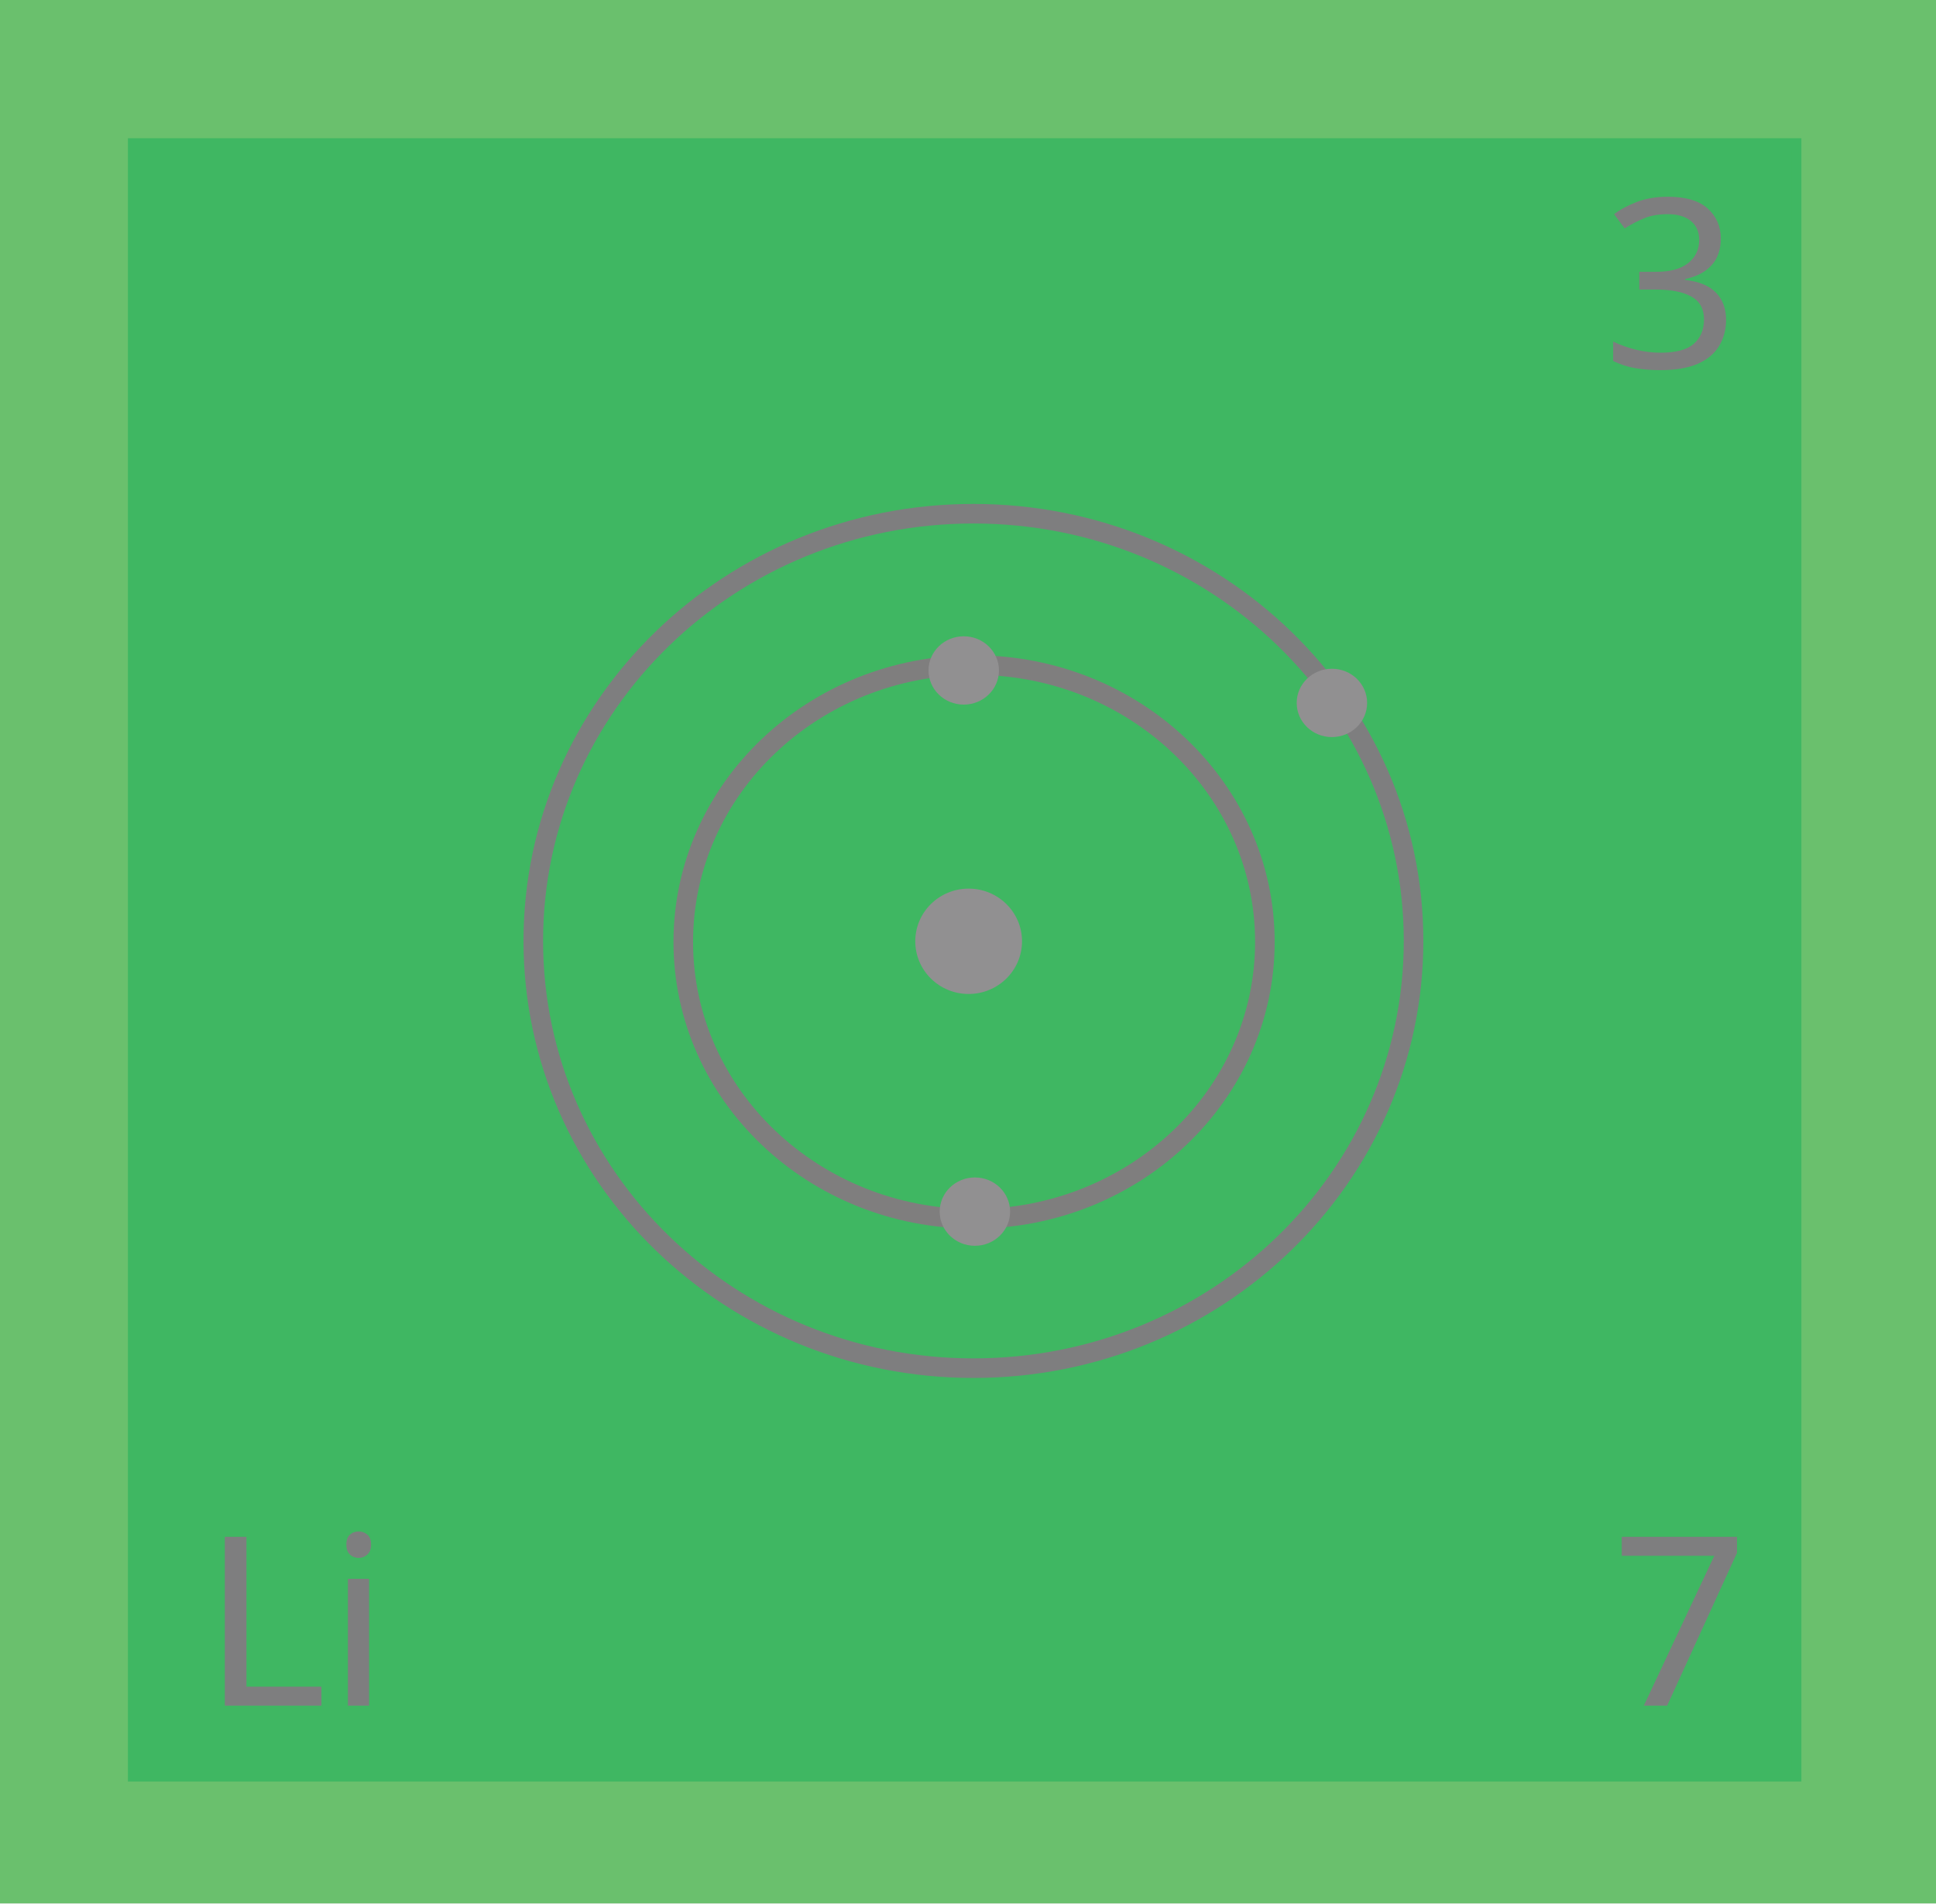
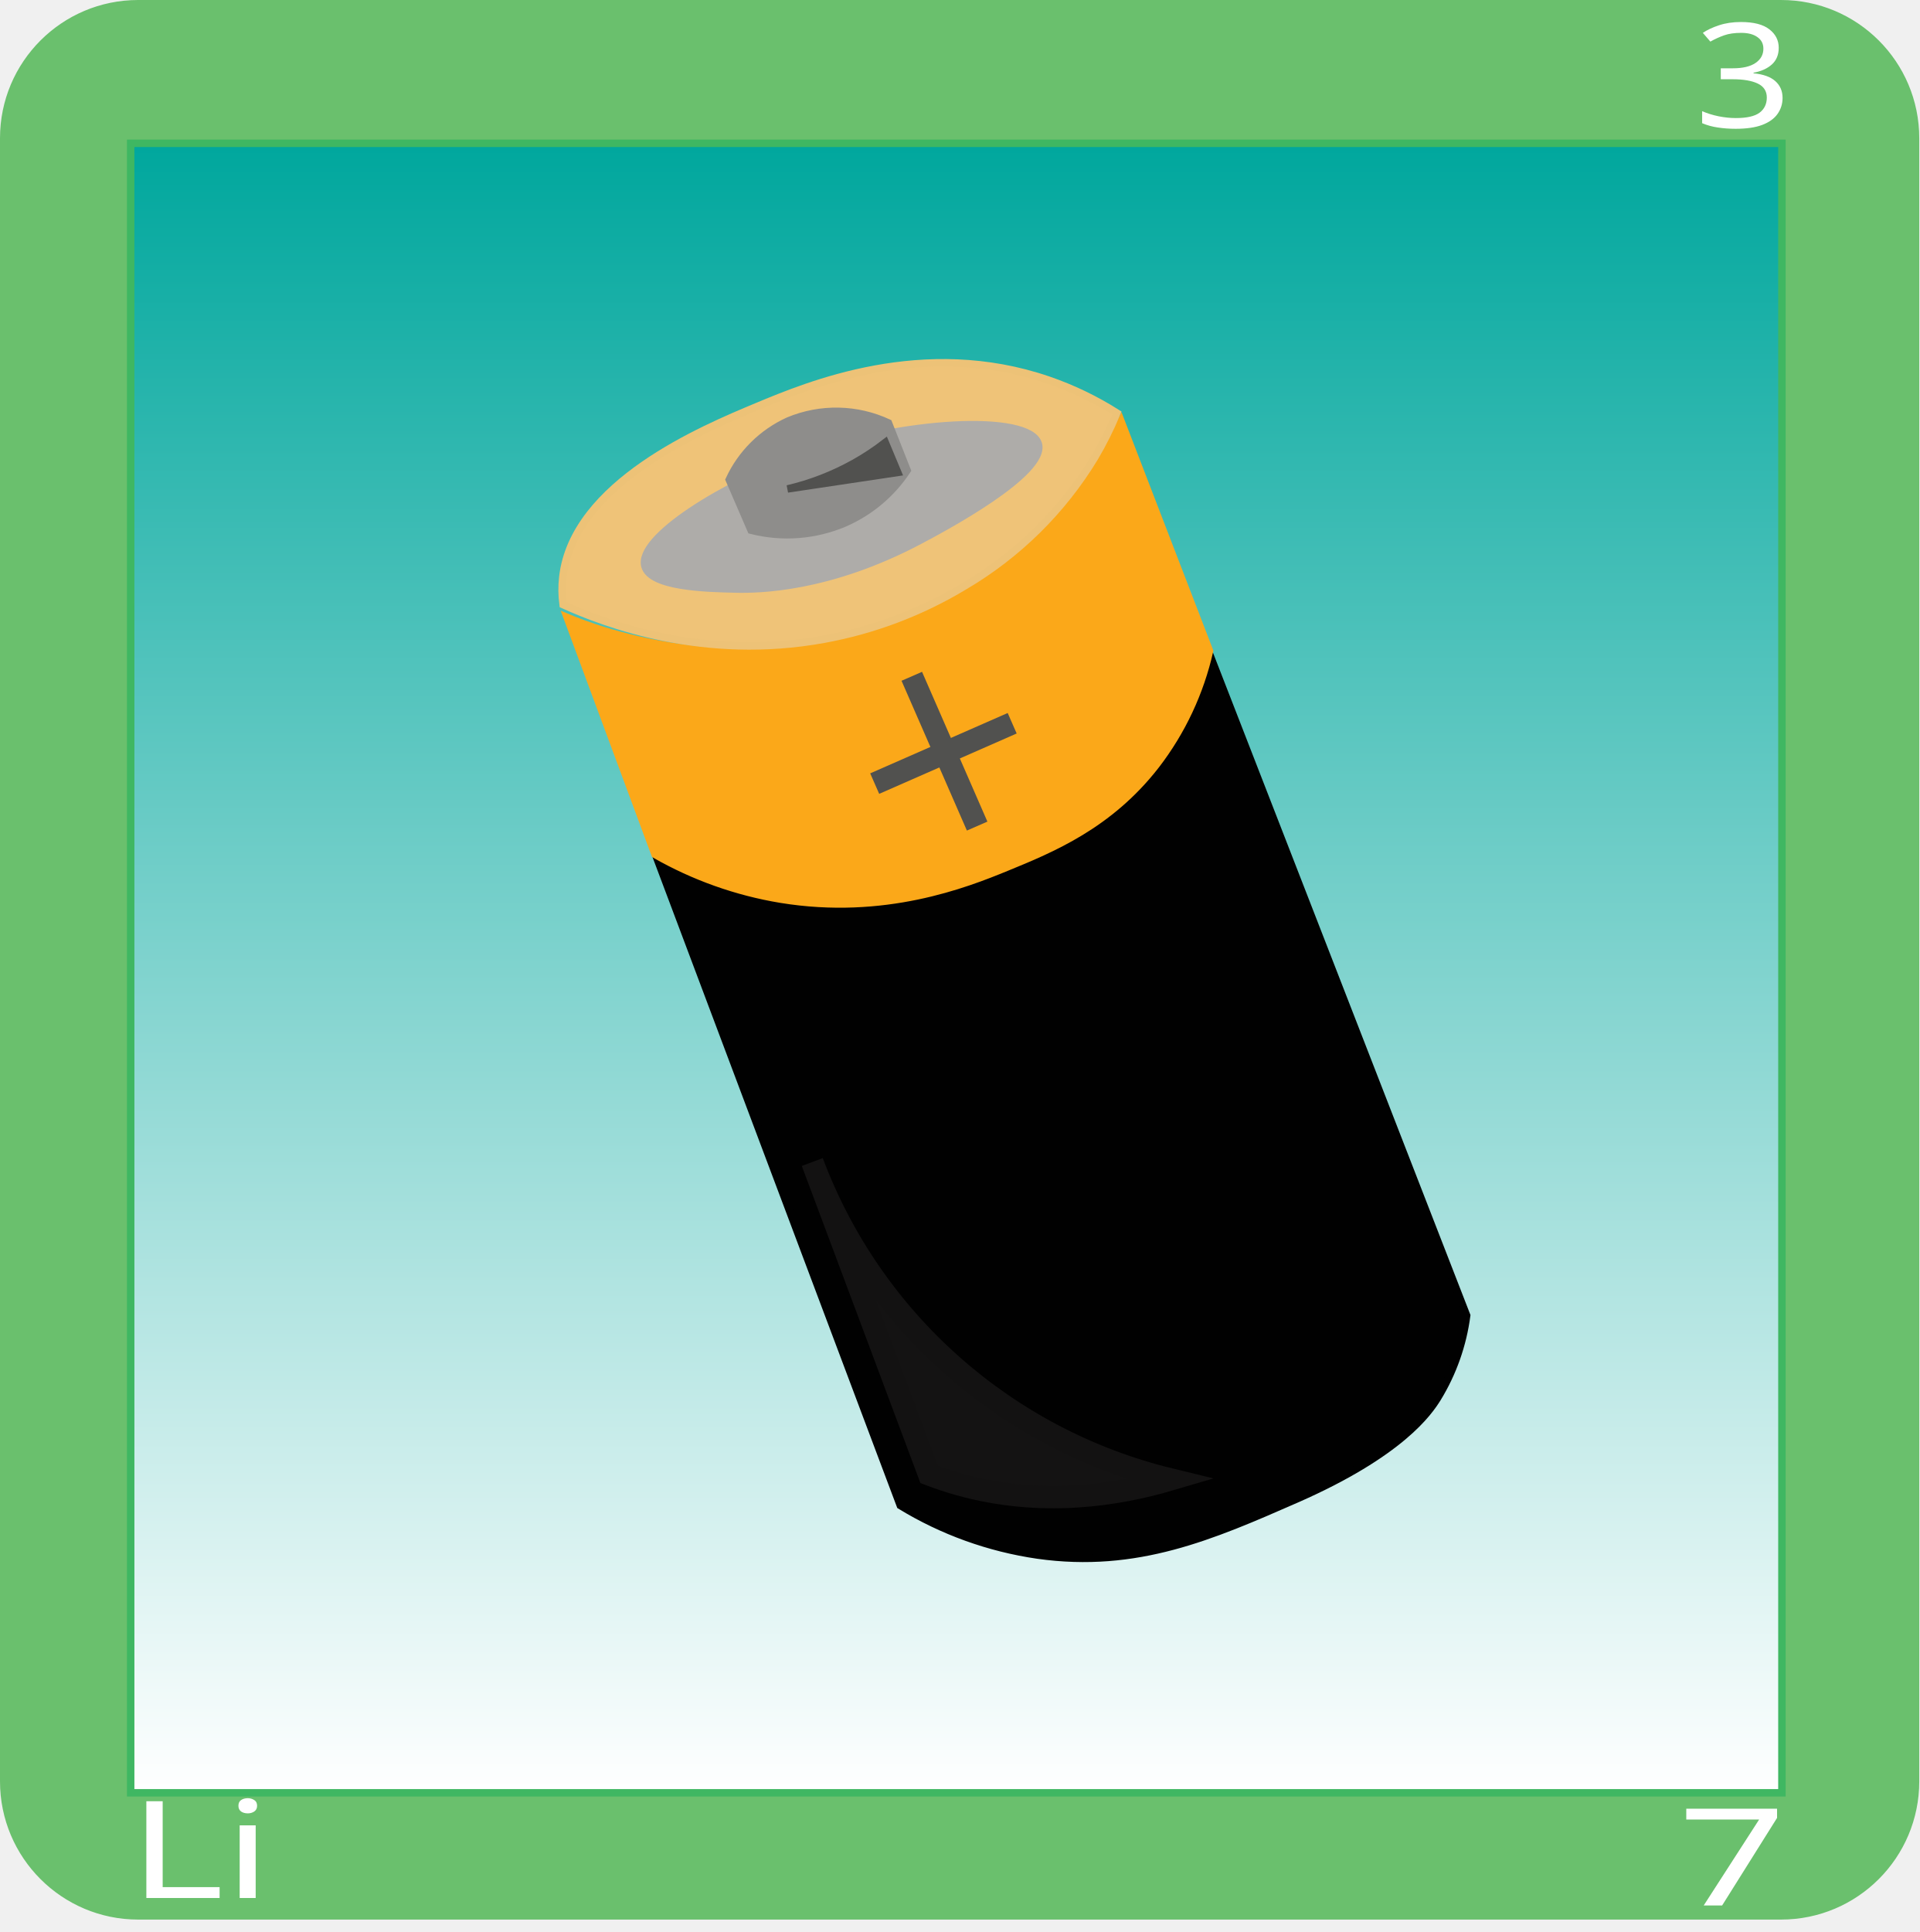
- <svg xmlns="http://www.w3.org/2000/svg" id="Layer_1" data-name="Layer 1" viewBox="0 0 197.803 194.496">
+ <svg xmlns="http://www.w3.org/2000/svg" id="Layer_1" data-name="Layer 1" viewBox="0 0 257.315 258.968">
  <defs>
-     <style>.cls-1{fill:#6ac06d;stroke:#6ac06d;}.cls-1,.cls-2,.cls-3,.cls-4{stroke-miterlimit:10;}.cls-2{fill:#3fb762;stroke:#3fb762;}.cls-3,.cls-4{fill:none;stroke-width:2px;}.cls-3{stroke:#7e7e7f;}.cls-4{stroke:#7f7e7e;}.cls-5{fill:#919091;}.cls-6{font-size:24.158px;fill:#7e7e7f;font-family:Ubuntu;}</style>
+     <style>.cls-1{fill:#6ac06d;stroke:#6ac06d;}.cls-1,.cls-10,.cls-11,.cls-12,.cls-13,.cls-2,.cls-6,.cls-7,.cls-8,.cls-9{stroke-miterlimit:10;}.cls-2{stroke:#3fb762;fill:url(#linear-gradient);}.cls-3{font-size:18.163px;}.cls-3,.cls-4,.cls-5{fill:#fff;font-family:Ubuntu;}.cls-4{font-size:19.502px;}.cls-5{font-size:18.163px;}.cls-6{fill:#010101;stroke:#010101;}.cls-7{fill:#fba819;stroke:#fba819;}.cls-8{fill:#efc378;stroke:#edc277;}.cls-9{fill:#aeaca9;stroke:#aeaca9;}.cls-10{fill:#8e8d8b;stroke:#8e8d8b;}.cls-11{fill:#51514f;}.cls-11,.cls-12{stroke:#51514f;}.cls-12{fill:none;}.cls-12,.cls-13{stroke-width:3px;}.cls-13{fill:#141313;stroke:#131212;}</style>
+     <linearGradient id="linear-gradient" x1="139.954" y1="224.718" x2="361.052" y2="224.718" gradientTransform="translate(475.2205 -25.78516) rotate(90)" gradientUnits="userSpaceOnUse">
+       <stop offset="0" stop-color="#fff" />
+       <stop offset="1" stop-color="#00a79d" />
+     </linearGradient>
  </defs>
-   <rect class="cls-1" x="0.5" y="0.5" width="196.803" height="193.496" />
-   <rect class="cls-2" x="13.568" y="14.625" width="169.981" height="166.918" />
-   <ellipse class="cls-3" cx="99.456" cy="96.149" rx="44.969" ry="43.656" />
-   <ellipse class="cls-4" cx="99.522" cy="96.251" rx="29.712" ry="28.294" />
-   <ellipse class="cls-5" cx="98.967" cy="96.186" rx="5.453" ry="5.383" />
-   <ellipse class="cls-5" cx="98.466" cy="68.509" rx="3.598" ry="3.491" />
-   <ellipse class="cls-5" cx="136.082" cy="71.827" rx="3.598" ry="3.491" />
-   <ellipse class="cls-5" cx="99.605" cy="123.808" rx="3.598" ry="3.491" />
-   <text class="cls-6" transform="translate(20.58822 174.2873) scale(1.01704 1)">Li</text>
-   <text class="cls-6" transform="translate(163.7059 37.58805) scale(1.01704 1)">3</text>
-   <text class="cls-6" transform="translate(164.6146 174.2883) scale(1.01704 1)">7</text>
+   <rect class="cls-1" x="0.5" y="0.5" width="256.315" height="256.303" rx="18.027" ry="18.027" />
+   <rect class="cls-2" x="139.812" y="114.169" width="221.383" height="221.098" transform="translate(378.714 354.4771) rotate(-180)" />
+   <text class="cls-3" transform="translate(17.24642 254.4089) scale(1.34581 1)">Li</text>
+   <text class="cls-4" transform="translate(227.1781 17.07585) scale(1.17548 1)">3</text>
+   <text class="cls-5" transform="translate(224.9652 255.4089) scale(1.3984 1)">7</text>
+   <path class="cls-6" d="M210.615,210.665a51.358,51.358,0,0,0,14.795,4.706c12.913,2.018,23.048-1.554,30.148-4.152,8.911-3.261,17.379-6.361,23.449-14.949a34.262,34.262,0,0,0,5.583-13.288q17.168,44.154,34.336,88.308a28.223,28.223,0,0,1-3.908,11.073c-1.163,1.877-4.91,7.399-18.982,13.565-11.254,4.931-21.331,9.346-34.615,7.474a48.759,48.759,0,0,1-18.424-6.644Z" transform="translate(-122.2917 -94.95833)" />
+   <path class="cls-7" d="M198.333,177.722c3.478,1.455,25.388,10.202,48.293-.83a57.876,57.876,0,0,0,25.961-25.468q5.932,15.394,11.864,30.789a39.282,39.282,0,0,1-7.175,15.294c-6.258,8.067-13.984,11.229-20.099,13.732-5.43,2.223-16.324,6.52-30.211,4.245a50.661,50.661,0,0,1-16.854-5.992Q204.223,193.607,198.333,177.722Z" transform="translate(-122.2917 -94.95833)" />
+   <path class="cls-8" d="M272.033,150.317a43.7,43.7,0,0,0-9.16-4.405c-16.803-5.77-32.166.655-39.117,3.554-7.209,3.007-24.573,10.25-26.009,22.848a15.138,15.138,0,0,0,.038,3.693c5.733,2.598,18.916,7.57,34.983,4.634a55.771,55.771,0,0,0,18.792-7.104,50.074,50.074,0,0,0,17.478-17.228A46.646,46.646,0,0,0,272.033,150.317Z" transform="translate(-122.2917 -94.95833)" />
+   <path class="cls-9" d="M261.484,154.411c-1.28-3.957-18.162-3.204-31.94,1.798-10.128,3.677-21.873,10.845-20.782,14.661,0.795,2.782,8.172,2.952,12.134,3.043,3.071,0.071,12.479-.04,24.687-6.501C248.432,165.906,262.751,158.328,261.484,154.411Z" transform="translate(-122.2917 -94.95833)" />
+   <path class="cls-10" d="M220.06,159.252a16.026,16.026,0,0,1,7.95-7.884,16.599,16.599,0,0,1,13.39.277q1.255,3.181,2.511,6.363a19.279,19.279,0,0,1-8.369,7.054,19.632,19.632,0,0,1-12.553.968Q221.524,162.641,220.06,159.252Z" transform="translate(-122.2917 -94.95833)" />
+   <path class="cls-11" d="M240.981,154.273a33.936,33.936,0,0,1-4.184,2.766,34.382,34.382,0,0,1-8.926,3.458l14.785-2.213Q241.818,156.279,240.981,154.273Z" transform="translate(-122.2917 -94.95833)" />
+   <line class="cls-12" x1="122.243" y1="90.652" x2="131.006" y2="110.73" />
+   <line class="cls-12" x1="117.27" y1="105.036" x2="135.703" y2="96.945" />
+   <path class="cls-13" d="M231.195,250.718q7.832,20.937,15.664,41.874c1.294,0.497,2.656.952,4.086,1.351,10.987,3.062,21.147,1.421,28.264-.675A68.547,68.547,0,0,1,231.195,250.718Z" transform="translate(-122.2917 -94.95833)" />
</svg>
